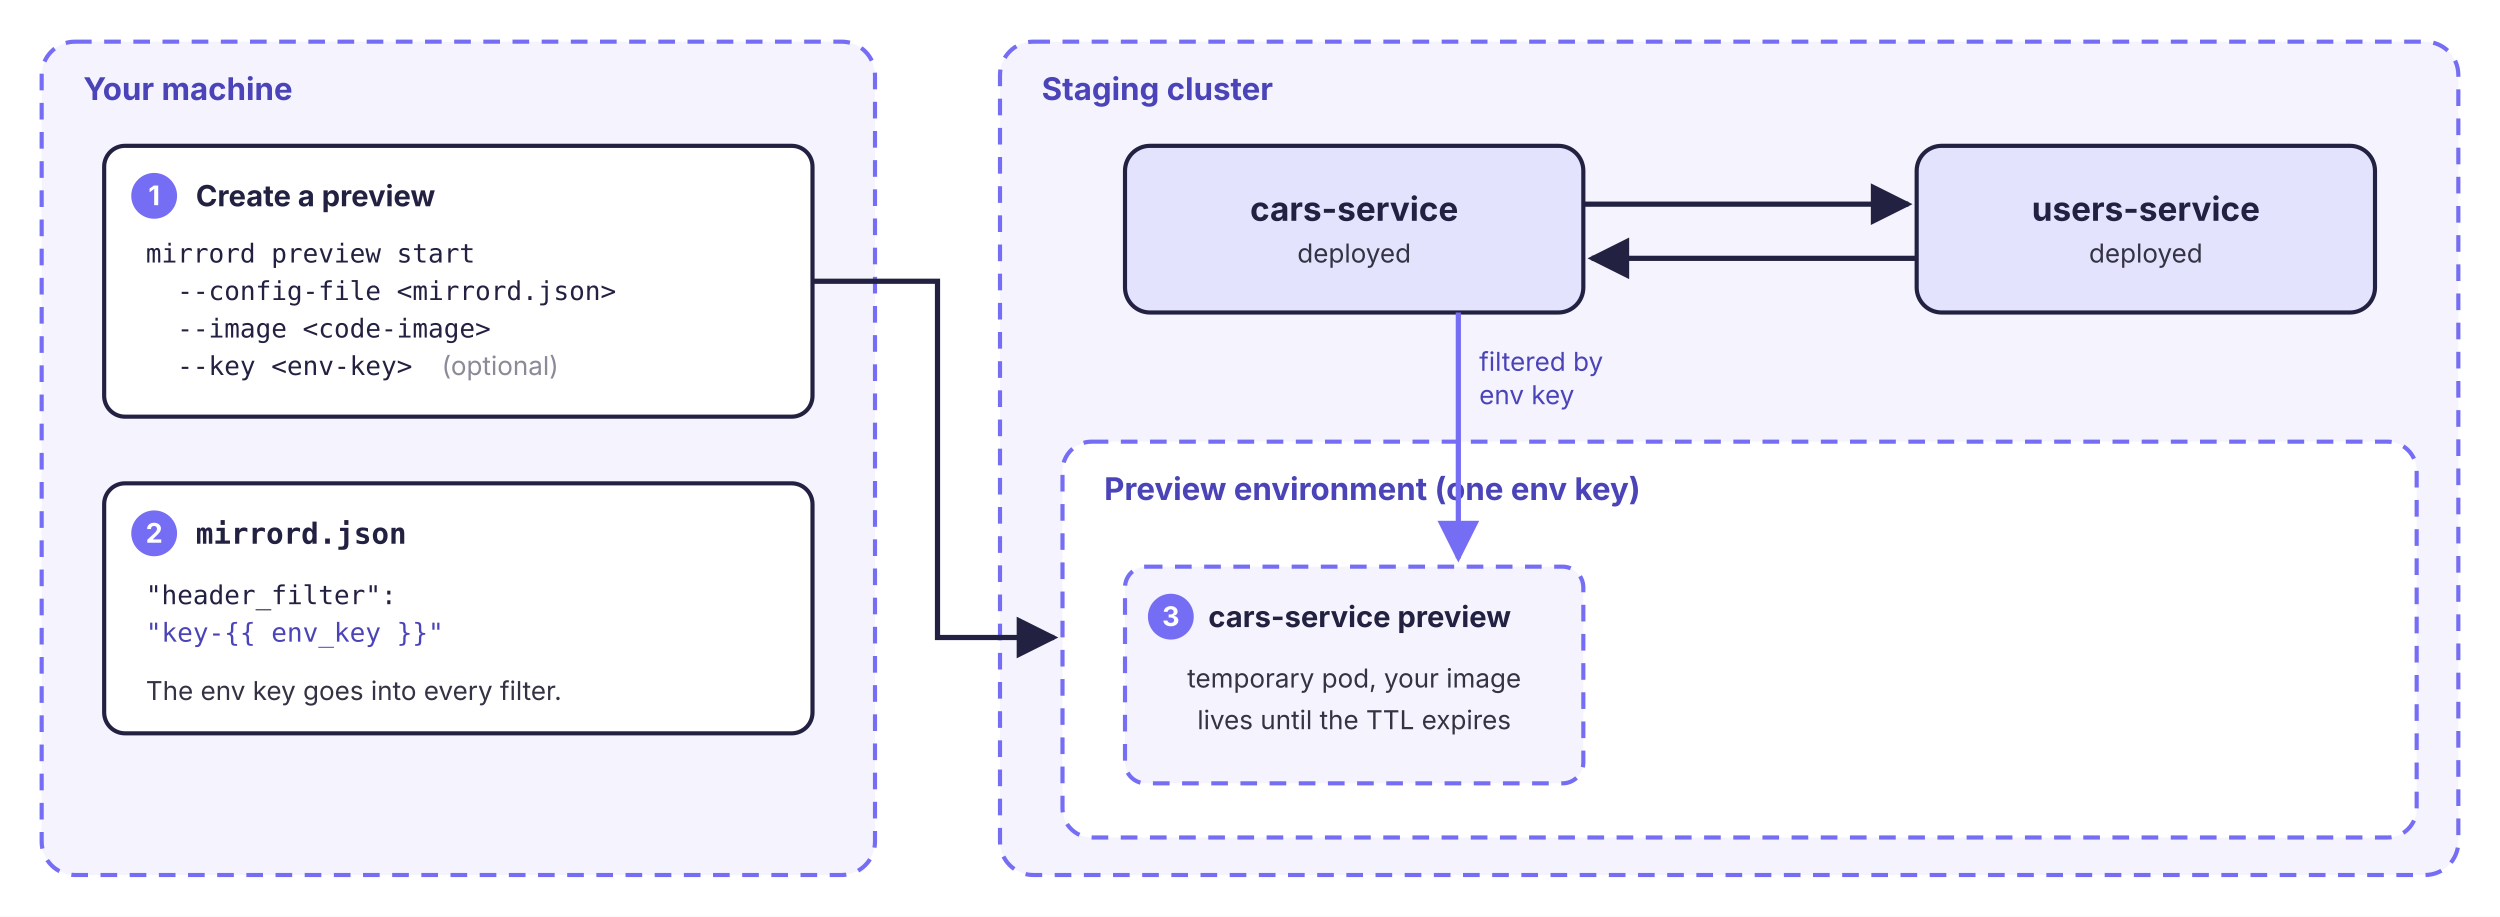
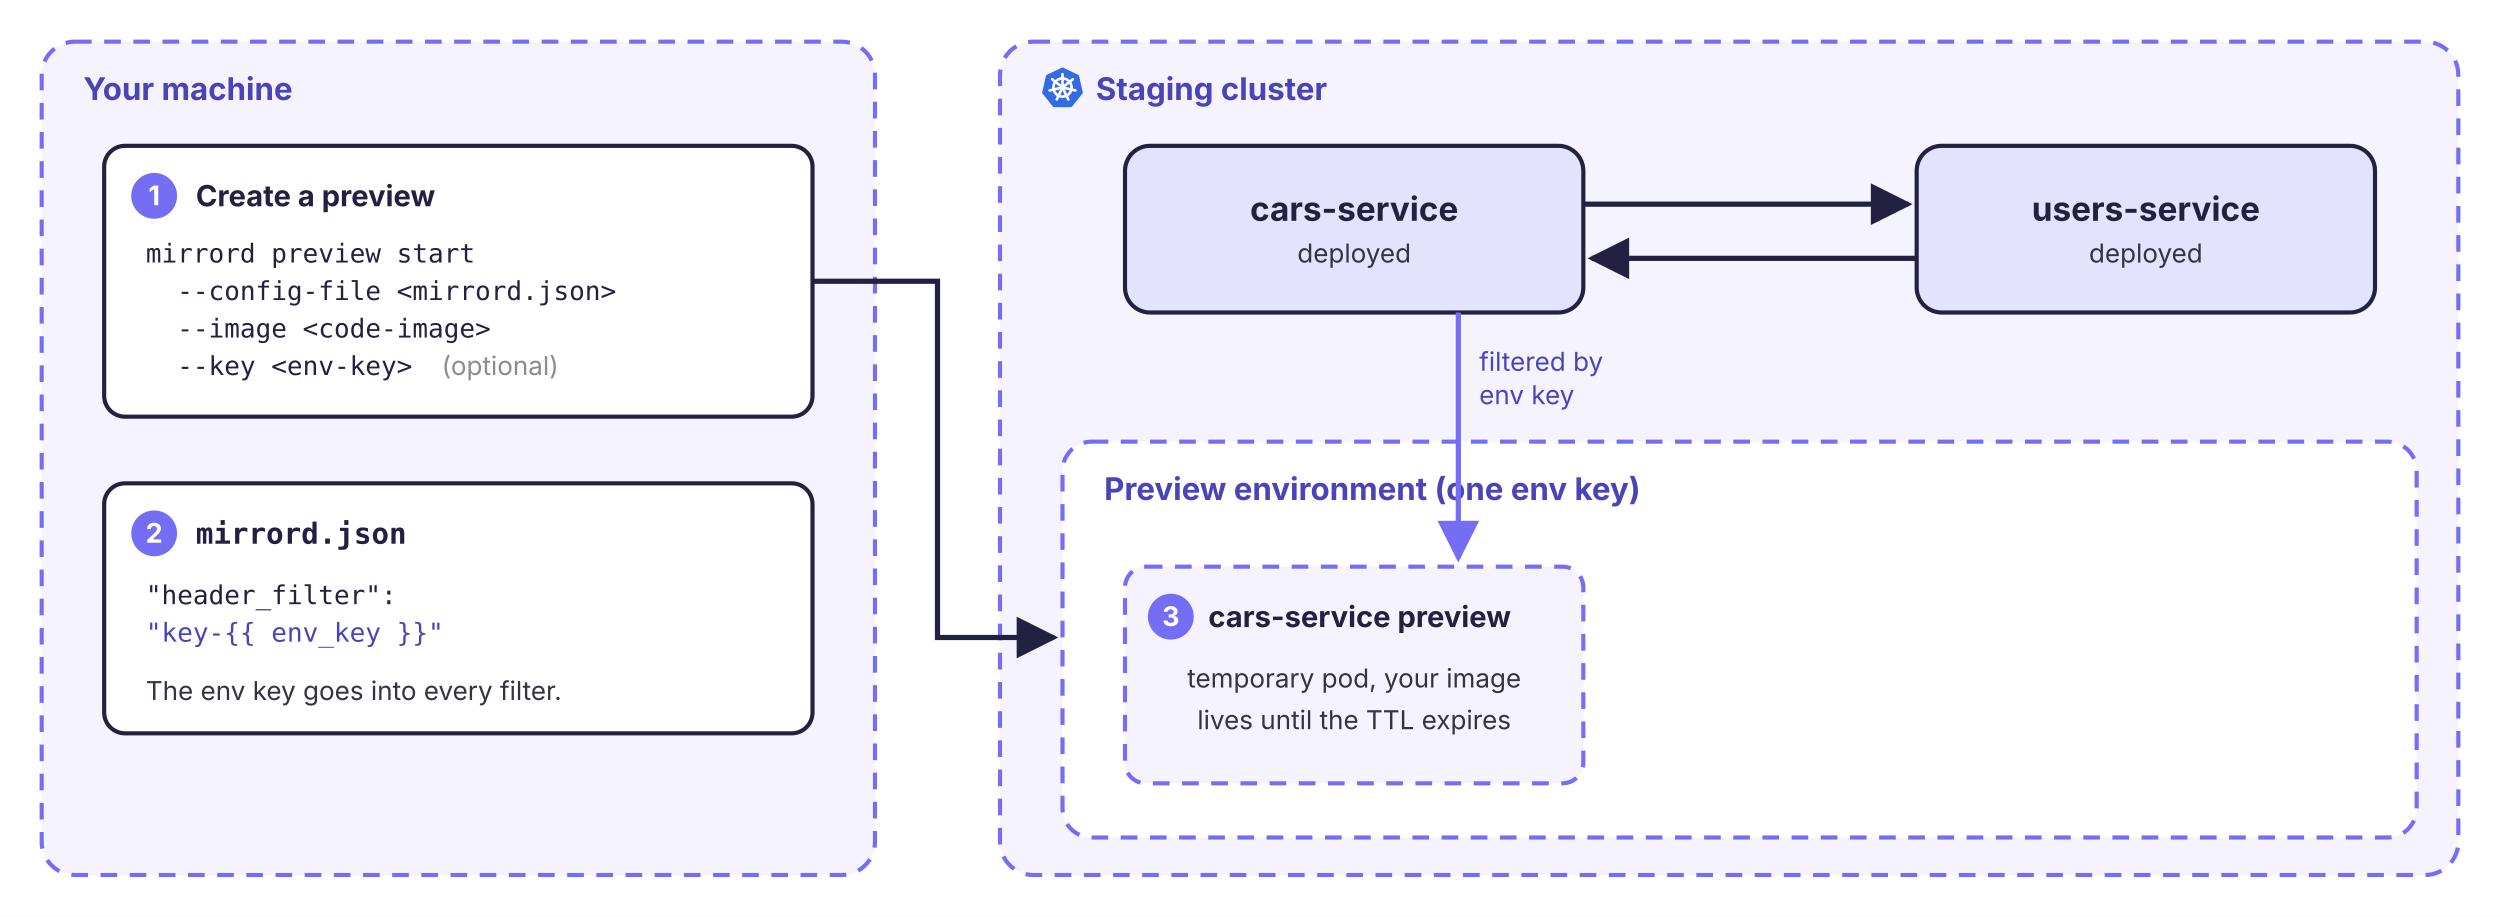
<svg xmlns="http://www.w3.org/2000/svg" viewBox="0 0 1200 440" width="1200" height="440" font-family="Inter, Helvetica, Arial, sans-serif" role="img" aria-labelledby="t d">
  <defs>
    <marker id="arrow" viewBox="0 0 10 10" refX="9" refY="5" markerWidth="8" markerHeight="8" orient="auto-start-reverse">
      <path d="M0 0 L10 5 L0 10 z" fill="#232141" />
    </marker>
    <marker id="arrow-purple" viewBox="0 0 10 10" refX="9" refY="5" markerWidth="8" markerHeight="8" orient="auto-start-reverse">
      <path d="M0 0 L10 5 L0 10 z" fill="#756DF3" />
    </marker>
+     <symbol id="k8s" viewBox="0 0 32 32">
+       <polygon points="16.00,1.60 27.73,7.25 30.62,19.94 22.51,30.11 9.49,30.11 1.38,19.94 4.27,7.25" fill="#326CE5" stroke="#326CE5" stroke-width="2" stroke-linejoin="round" />
+       <g fill="none" stroke="#ffffff" stroke-width="2" stroke-linecap="round">
+         <circle cx="16" cy="16" r="7" />
+         <line x1="16.00" y1="13.40" x2="16.00" y2="5.80" />
+         <line x1="18.03" y1="14.38" x2="23.97" y2="9.64" />
+         <line x1="18.53" y1="16.58" x2="25.94" y2="18.27" />
+         <line x1="17.13" y1="18.34" x2="20.43" y2="25.19" />
+         <line x1="14.87" y1="18.34" x2="11.57" y2="25.19" />
+         <line x1="13.47" y1="16.58" x2="6.06" y2="18.27" />
+         <line x1="13.97" y1="14.38" x2="8.03" y2="9.64" />
+       </g>
+       <circle cx="16" cy="16" r="2.4" fill="#ffffff" />
+     </symbol>
  </defs>
  <rect x="0" y="0" width="1200" height="440" fill="#ffffff" />
  <rect x="20" y="20" width="400" height="400" rx="16" fill="#F5F4FE" stroke="#756DF3" stroke-width="2" stroke-dasharray="8 6" />
  <text x="40" y="48" font-size="15" font-weight="700" fill="#4a44b8">Your machine</text>
  <rect x="50" y="70" width="340" height="130" rx="10" fill="#ffffff" stroke="#232141" stroke-width="2" />
  <circle cx="74" cy="94" r="11" fill="#756DF3" />
  <text x="74" y="98.5" font-size="13" font-weight="700" fill="#ffffff" text-anchor="middle">1</text>
  <text x="94" y="99" font-size="14" font-weight="700" fill="#232141">Create a preview</text>
  <text x="70" y="126" font-size="12.5" font-family="Menlo, Consolas, monospace" fill="#232141" xml:space="preserve">mirrord preview start</text>
  <text x="70" y="144" font-size="12.5" font-family="Menlo, Consolas, monospace" fill="#232141" xml:space="preserve">  --config-file &lt;mirrord.json&gt;</text>
  <text x="70" y="162" font-size="12.5" font-family="Menlo, Consolas, monospace" fill="#232141" xml:space="preserve">  --image &lt;code-image&gt;</text>
  <text x="70" y="180" font-size="12.5" font-family="Menlo, Consolas, monospace" fill="#232141" xml:space="preserve">  --key &lt;env-key&gt;</text>
  <text x="212" y="180" font-size="12.5" fill="#8a8a99">(optional)</text>
  <rect x="50" y="232" width="340" height="120" rx="10" fill="#ffffff" stroke="#232141" stroke-width="2" />
  <circle cx="74" cy="256" r="11" fill="#756DF3" />
  <text x="74" y="260.5" font-size="13" font-weight="700" fill="#ffffff" text-anchor="middle">2</text>
  <text x="94" y="261" font-size="14" font-weight="700" fill="#232141" font-family="Menlo, Consolas, monospace">mirrord.json</text>
  <text x="70" y="290" font-size="12.5" font-family="Menlo, Consolas, monospace" fill="#232141">"header_filter":</text>
  <text x="70" y="308" font-size="12.5" font-family="Menlo, Consolas, monospace" fill="#4a44b8">  "key-{{ env_key }}"</text>
  <text x="70" y="336" font-size="12.5" fill="#333344">The env key goes into every filter.</text>
  <rect x="480" y="20" width="700" height="400" rx="16" fill="#F5F4FE" stroke="#756DF3" stroke-width="2" stroke-dasharray="8 6" />
-   <text x="500" y="48" font-size="15" font-weight="700" fill="#4a44b8">Staging cluster</text>
+   <use href="#k8s" x="500" y="32" width="20" height="20" />
+   <text x="526" y="48" font-size="15" font-weight="700" fill="#4a44b8">Staging cluster</text>
  <rect x="540" y="70" width="220" height="80" rx="12" fill="#E4E3FD" stroke="#232141" stroke-width="2" />
  <text x="650" y="106" font-size="16" font-weight="700" fill="#232141" text-anchor="middle">cars-service</text>
  <text x="650" y="126" font-size="12.5" fill="#333344" text-anchor="middle">deployed</text>
  <rect x="920" y="70" width="220" height="80" rx="12" fill="#E4E3FD" stroke="#232141" stroke-width="2" />
  <text x="1030" y="106" font-size="16" font-weight="700" fill="#232141" text-anchor="middle">users-service</text>
  <text x="1030" y="126" font-size="12.5" fill="#333344" text-anchor="middle">deployed</text>
  <line x1="760" y1="98" x2="916" y2="98" stroke="#232141" stroke-width="2.5" marker-end="url(#arrow)" />
  <line x1="920" y1="124" x2="764" y2="124" stroke="#232141" stroke-width="2.5" marker-end="url(#arrow)" />
  <rect x="510" y="212" width="650" height="190" rx="14" fill="#ffffff" stroke="#756DF3" stroke-width="2" stroke-dasharray="8 6" />
  <text x="530" y="240" font-size="15" font-weight="700" fill="#4a44b8">Preview environment (one env key)</text>
  <line x1="700" y1="150" x2="700" y2="268" stroke="#756DF3" stroke-width="2.5" marker-end="url(#arrow-purple)" />
  <text x="710" y="178" font-size="12.5" fill="#4a44b8">filtered by</text>
  <text x="710" y="194" font-size="12.5" fill="#4a44b8">env key</text>
  <rect x="540" y="272" width="220" height="104" rx="10" fill="#F5F4FE" stroke="#756DF3" stroke-width="2" stroke-dasharray="8 6" />
  <circle cx="562" cy="296" r="11" fill="#756DF3" />
  <text x="562" y="300.5" font-size="13" font-weight="700" fill="#ffffff" text-anchor="middle">3</text>
  <text x="580" y="301" font-size="14" font-weight="700" fill="#232141">cars-service preview</text>
  <text x="650" y="330" font-size="12.5" fill="#333344" text-anchor="middle">temporary pod, your image</text>
  <text x="650" y="350" font-size="12.5" fill="#333344" text-anchor="middle">lives until the TTL expires</text>
  <polyline points="390,135 450,135 450,306 506,306" fill="none" stroke="#232141" stroke-width="2.5" marker-end="url(#arrow)" />
</svg>
